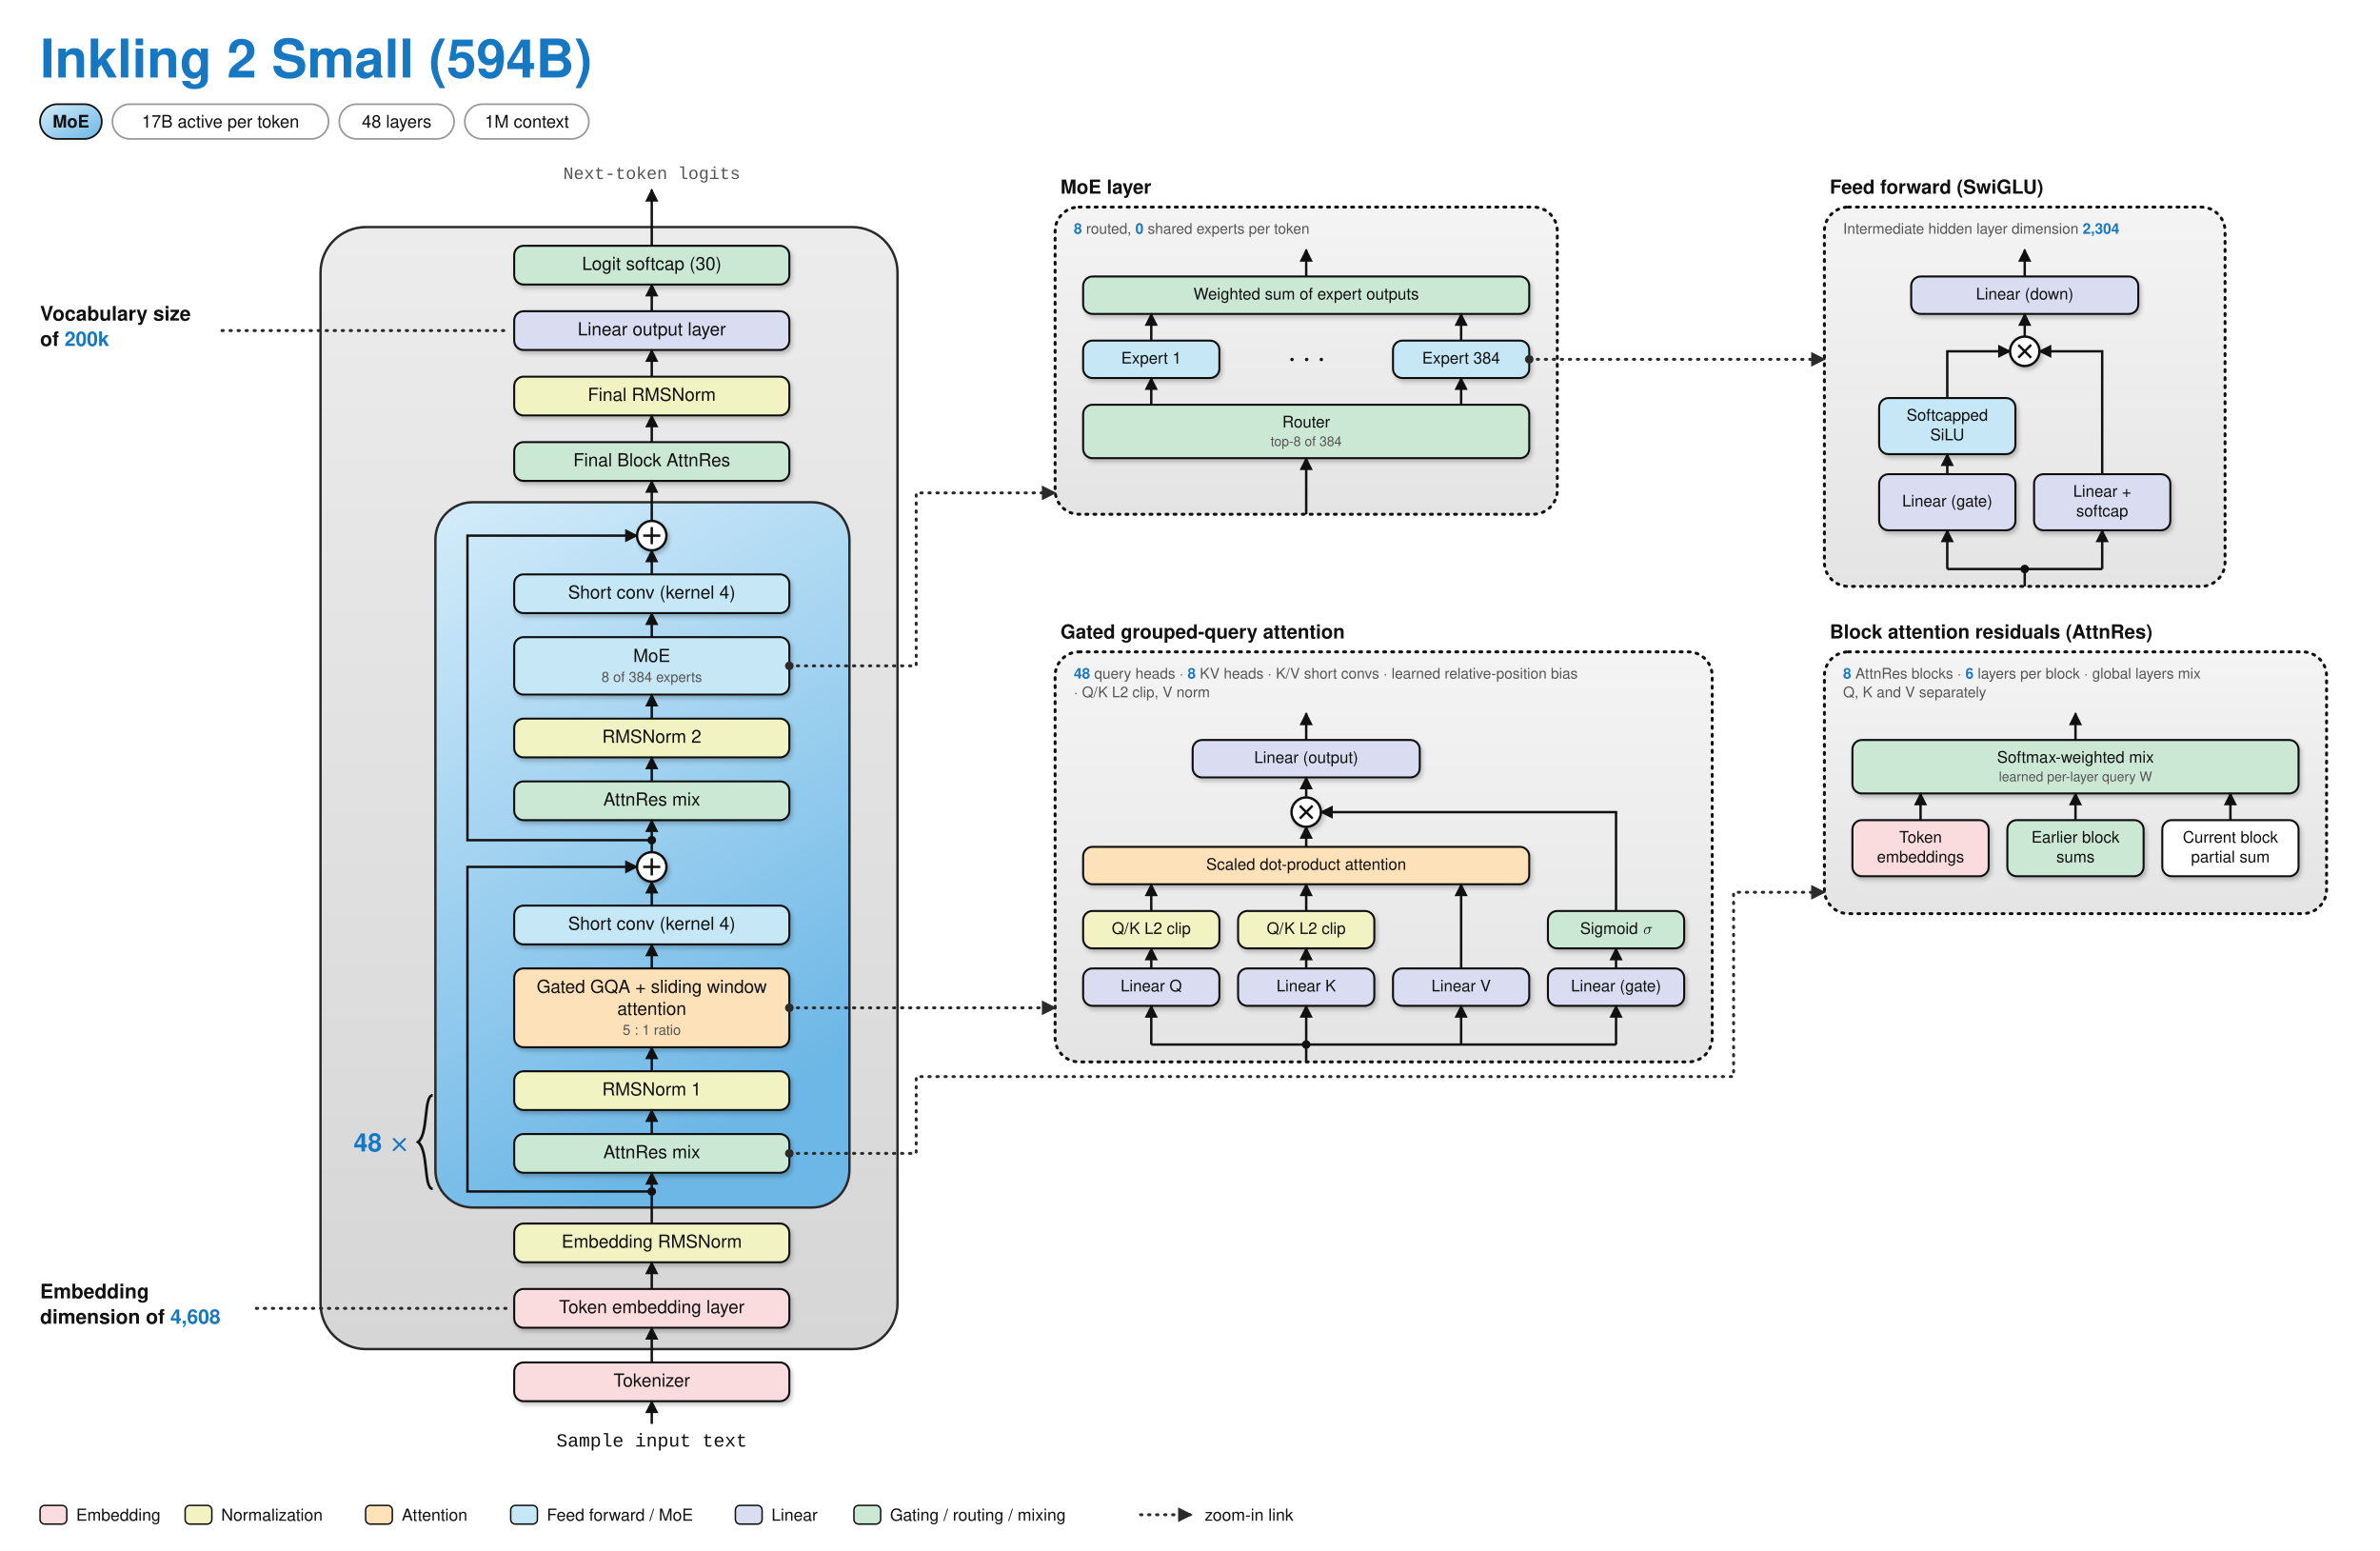
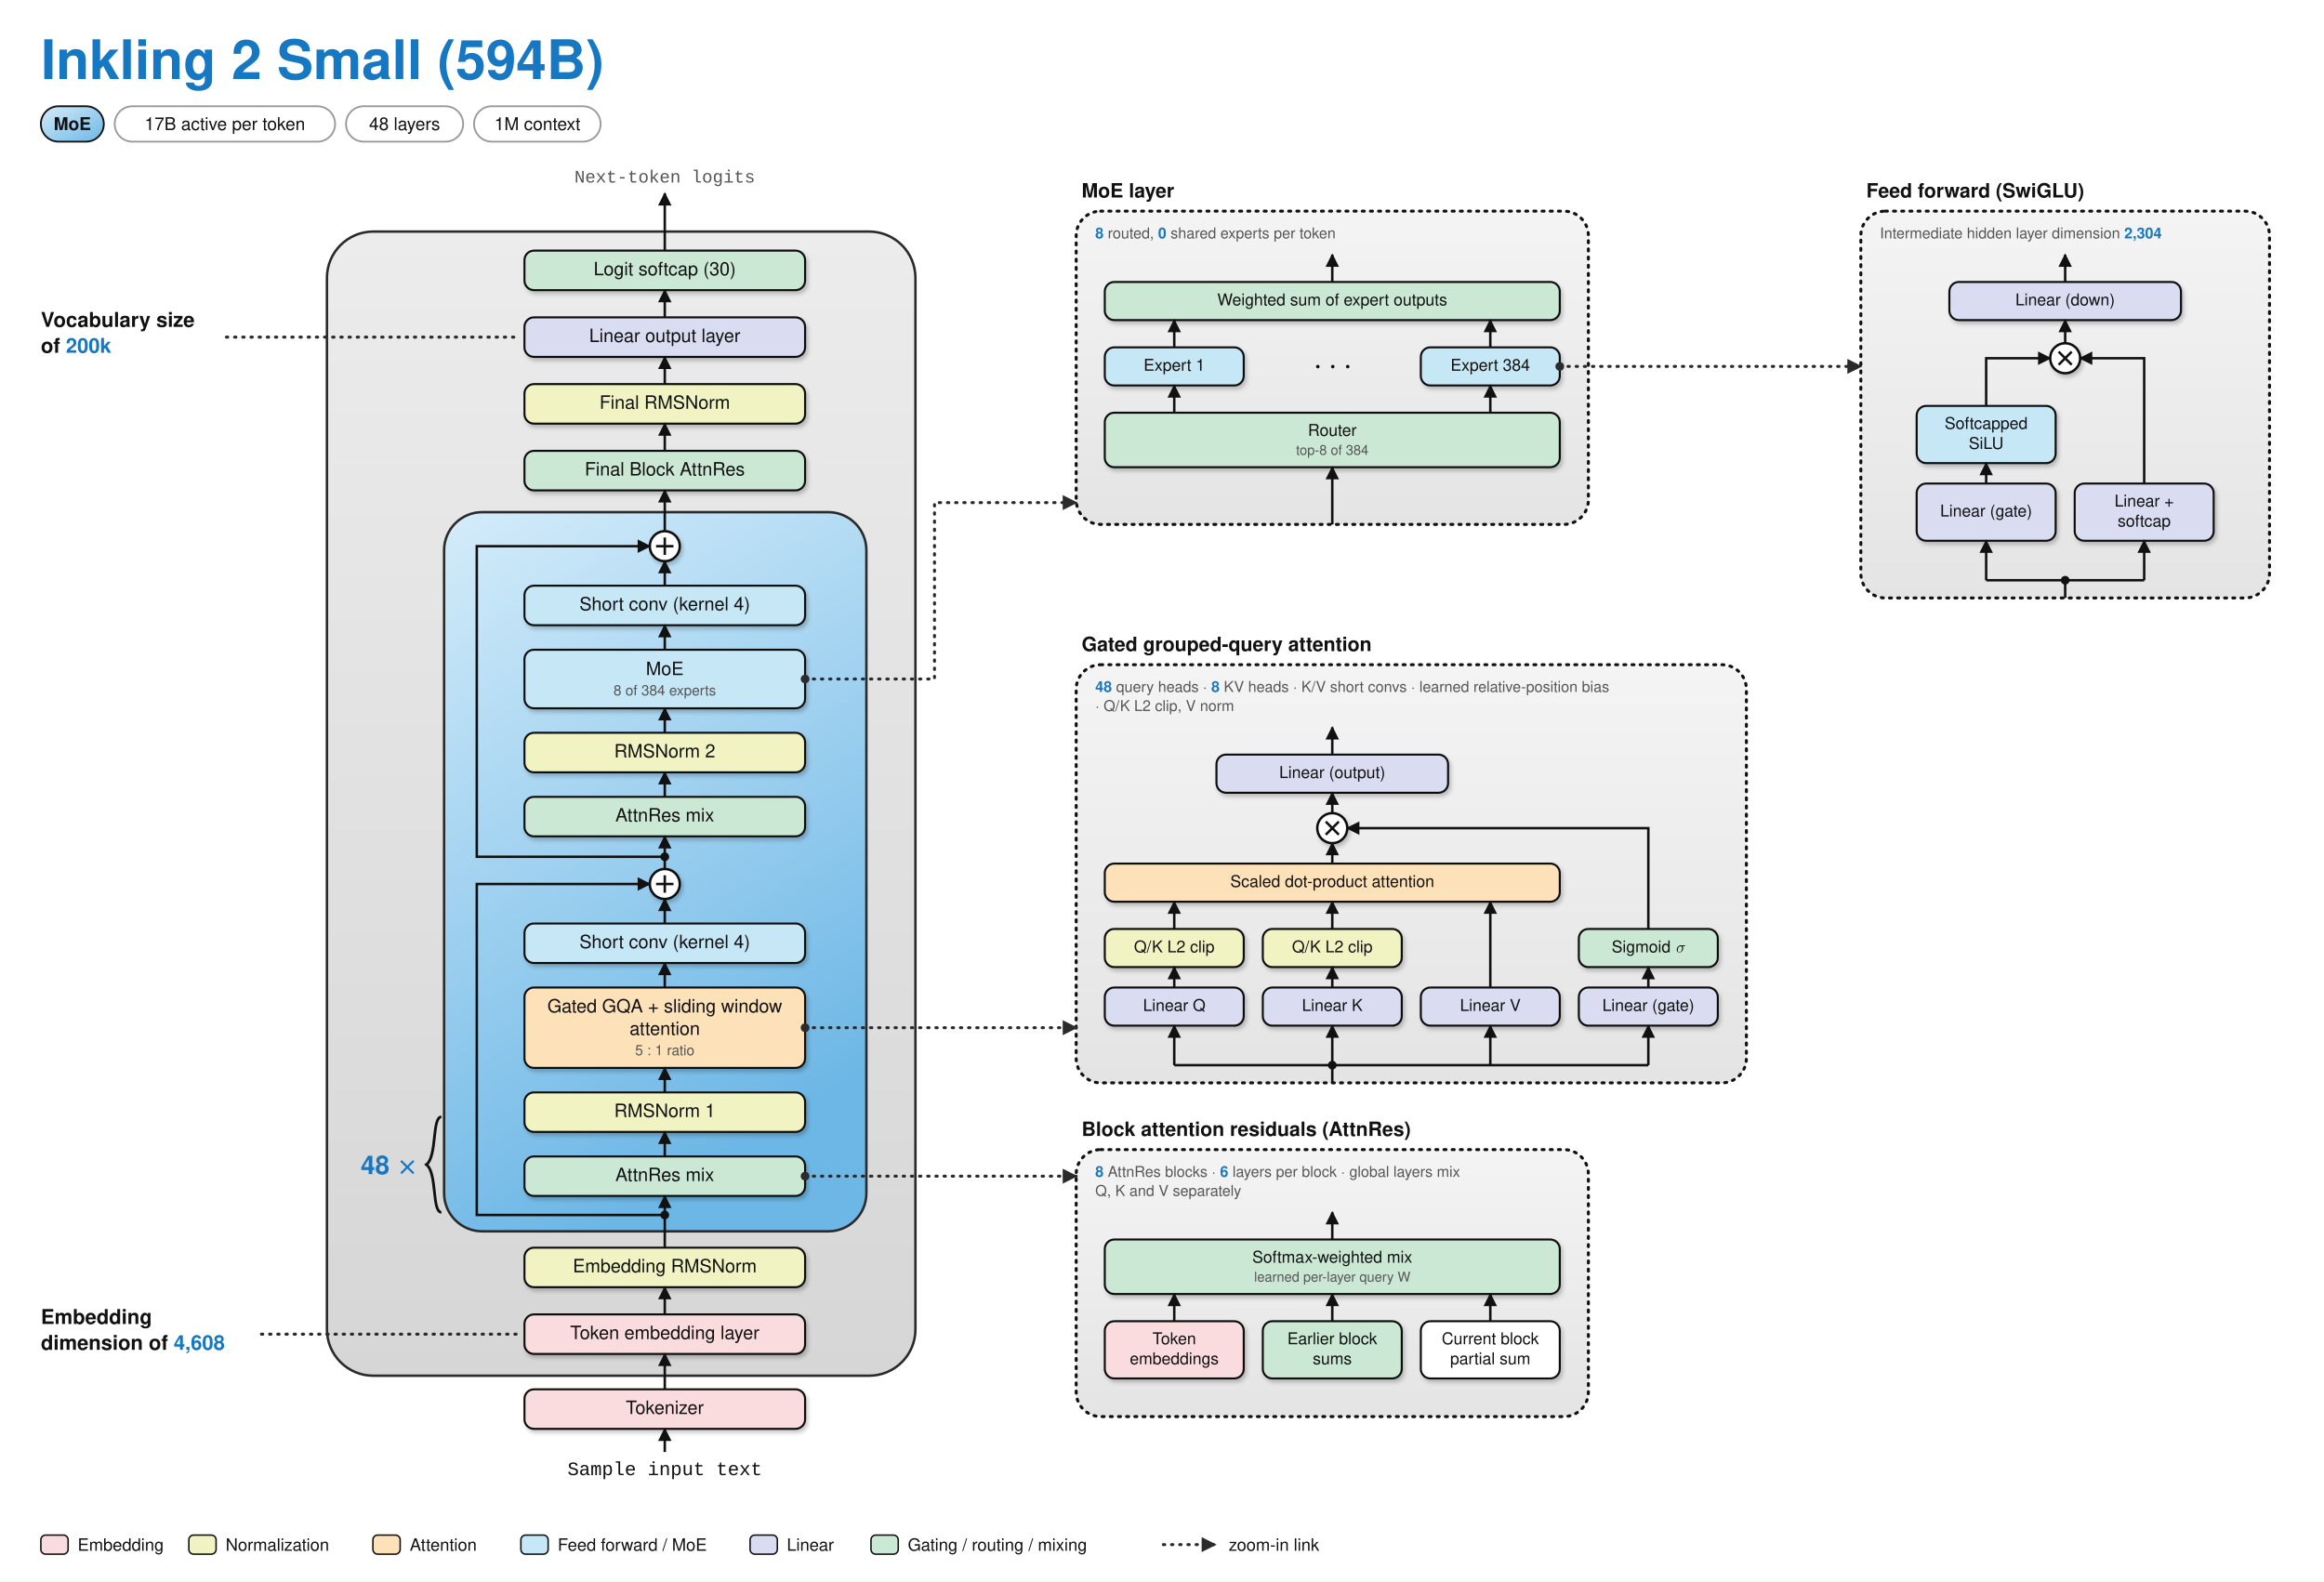
- <svg xmlns="http://www.w3.org/2000/svg" viewBox="0 0 1782 1161" width="1782" height="1161" font-family="'Segoe UI', 'Segoe UI Variable', Helvetica, Arial, sans-serif">
+ <svg xmlns="http://www.w3.org/2000/svg" viewBox="0 0 1706 1161" width="1706" height="1161" font-family="'Segoe UI', 'Segoe UI Variable', Helvetica, Arial, sans-serif">
  <defs>
    <marker id="ar" viewBox="0 0 10 10" refX="9" refY="5" markerWidth="5.5" markerHeight="5.5" orient="auto-start-reverse">
      <path d="M0,0 L10,5 L0,10 z" fill="#111" />
    </marker>
    <marker id="lk" viewBox="0 0 10 10" refX="9" refY="5" markerWidth="5" markerHeight="5" orient="auto-start-reverse">
      <path d="M0,0 L10,5 L0,10 z" fill="#2b2b2b" />
    </marker>
    <filter id="sh" x="-10%" y="-20%" width="130%" height="160%">
      <feDropShadow dx="1.5" dy="2.2" stdDeviation="1.6" flood-color="#000" flood-opacity="0.22" />
    </filter>
    <linearGradient id="bg" x1="0" y1="0" x2="0.35" y2="1">
-       <stop offset="0.00" stop-color="#d4ecfa" />
-       <stop offset="1.00" stop-color="#6db7e6" />
+       <stop offset="0" stop-color="#d4ecfa" />
+       <stop offset="1" stop-color="#6db7e6" />
    </linearGradient>
    <linearGradient id="fg" x1="0" y1="0" x2="0" y2="1">
      <stop offset="0" stop-color="#ececec" />
      <stop offset="1" stop-color="#d6d6d6" />
    </linearGradient>
    <linearGradient id="pg" x1="0" y1="0" x2="0" y2="1">
      <stop offset="0" stop-color="#f4f4f4" />
      <stop offset="1" stop-color="#e4e4e4" />
    </linearGradient>
    <linearGradient id="chipDense" x1="0" y1="0" x2="1" y2="1">
      <stop offset="0" stop-color="#dfe2fa" />
      <stop offset="1" stop-color="#9aa2e8" />
    </linearGradient>
    <linearGradient id="chipMoE" x1="0" y1="0" x2="1" y2="1">
      <stop offset="0" stop-color="#d4ecfa" />
      <stop offset="1" stop-color="#6db7e6" />
    </linearGradient>
    <linearGradient id="chipHybrid" x1="0" y1="0" x2="1" y2="1">
      <stop offset="0" stop-color="#ffe8cc" />
      <stop offset="1" stop-color="#f3a95e" />
    </linearGradient>
    <linearGradient id="chipRecurrent" x1="0" y1="0" x2="1" y2="1">
      <stop offset="0" stop-color="#d6f0de" />
      <stop offset="1" stop-color="#77c690" />
    </linearGradient>
  </defs>
-   <rect width="1782" height="1161" fill="#fff" />
+   <rect width="1706" height="1161" fill="#fff" />
  <rect x="240" y="170.0" width="432" height="840.0" rx="34" fill="url(#fg)" stroke="#2a2a2a" stroke-width="1.8" />
  <rect x="326" y="376.0" width="310" height="528.0" rx="28" fill="url(#bg)" stroke="#2a2a2a" stroke-width="1.8" />
  <path d="M324,820.0 C317,820.0 321,849.0 313,855.0 C321,861.0 317,890.0 324,890.0" fill="none" stroke="#111" stroke-width="2" />
  <rect x="790.0" y="155.0" width="376.0" height="230.0" rx="18" fill="url(#pg)" stroke="#111" stroke-width="2.2" stroke-dasharray="1.5 4.5" stroke-linecap="round" />
  <rect x="1366.0" y="155.0" width="300.0" height="284.0" rx="18" fill="url(#pg)" stroke="#111" stroke-width="2.2" stroke-dasharray="1.5 4.5" stroke-linecap="round" />
  <rect x="790.0" y="488.0" width="492.0" height="307.0" rx="18" fill="url(#pg)" stroke="#111" stroke-width="2.2" stroke-dasharray="1.5 4.5" stroke-linecap="round" />
-   <rect x="1366.0" y="488.0" width="376.0" height="196.0" rx="18" fill="url(#pg)" stroke="#111" stroke-width="2.2" stroke-dasharray="1.5 4.5" stroke-linecap="round" />
+   <rect x="790.0" y="844.0" width="376.0" height="196.0" rx="18" fill="url(#pg)" stroke="#111" stroke-width="2.2" stroke-dasharray="1.5 4.5" stroke-linecap="round" />
  <rect x="385.0" y="1020.0" width="206.0" height="29.0" rx="7" fill="#fadbde" stroke="#111" stroke-width="1.5" filter="url(#sh)" />
  <text x="488.0" y="1038.1" font-family="'Segoe UI', 'Segoe UI Variable', Helvetica, Arial, sans-serif" font-size="13.5" text-anchor="middle" fill="#111">Tokenizer</text>
  <rect x="385.0" y="965.0" width="206.0" height="29.0" rx="7" fill="#fadbde" stroke="#111" stroke-width="1.5" filter="url(#sh)" />
  <text x="488.0" y="983.1" font-family="'Segoe UI', 'Segoe UI Variable', Helvetica, Arial, sans-serif" font-size="13.5" text-anchor="middle" fill="#111">Token embedding layer</text>
  <rect x="385.0" y="916.0" width="206.0" height="29.0" rx="7" fill="#f1f4c2" stroke="#111" stroke-width="1.5" filter="url(#sh)" />
  <text x="488.0" y="934.1" font-family="'Segoe UI', 'Segoe UI Variable', Helvetica, Arial, sans-serif" font-size="13.5" text-anchor="middle" fill="#111">Embedding RMSNorm</text>
  <text x="306.0" y="862.0" font-family="'Segoe UI', 'Segoe UI Variable', Helvetica, Arial, sans-serif" font-size="19" text-anchor="end" font-weight="bold" fill="#1677c2">48 <tspan font-family="KaTeX_Main, 'Latin Modern Math', 'Cambria Math', 'Times New Roman', serif">×</tspan>
  </text>
  <rect x="385.0" y="849.0" width="206.0" height="29.0" rx="7" fill="#cbe8d4" stroke="#111" stroke-width="1.5" filter="url(#sh)" />
  <text x="488.0" y="867.1" font-family="'Segoe UI', 'Segoe UI Variable', Helvetica, Arial, sans-serif" font-size="13.5" text-anchor="middle" fill="#111">AttnRes mix</text>
  <rect x="385.0" y="802.0" width="206.0" height="29.0" rx="7" fill="#f1f4c2" stroke="#111" stroke-width="1.5" filter="url(#sh)" />
  <text x="488.0" y="820.1" font-family="'Segoe UI', 'Segoe UI Variable', Helvetica, Arial, sans-serif" font-size="13.5" text-anchor="middle" fill="#111">RMSNorm 1</text>
  <rect x="385.0" y="725.0" width="206.0" height="59.0" rx="7" fill="#fde1b9" stroke="#111" stroke-width="1.5" filter="url(#sh)" />
  <text x="488.0" y="743.3" font-family="'Segoe UI', 'Segoe UI Variable', Helvetica, Arial, sans-serif" font-size="13.5" text-anchor="middle" fill="#111">Gated GQA + sliding window</text>
  <text x="488.0" y="759.8" font-family="'Segoe UI', 'Segoe UI Variable', Helvetica, Arial, sans-serif" font-size="13.5" text-anchor="middle" fill="#111">attention</text>
  <text x="488.0" y="774.7" font-family="'Segoe UI', 'Segoe UI Variable', Helvetica, Arial, sans-serif" font-size="10.5" text-anchor="middle" fill="#555">5 : 1 ratio</text>
  <rect x="385.0" y="678.0" width="206.0" height="29.0" rx="7" fill="#c5e7f6" stroke="#111" stroke-width="1.5" filter="url(#sh)" />
  <text x="488.0" y="696.1" font-family="'Segoe UI', 'Segoe UI Variable', Helvetica, Arial, sans-serif" font-size="13.5" text-anchor="middle" fill="#111">Short conv (kernel 4)</text>
  <circle cx="488.0" cy="649.0" r="11" fill="#fff" stroke="#111" stroke-width="1.8" filter="url(#sh)" />
  <path d="M481.6,649.0 H494.4 M488.0,642.6 V655.4" stroke="#111" stroke-width="1.8" />
  <rect x="385.0" y="585.0" width="206.0" height="29.0" rx="7" fill="#cbe8d4" stroke="#111" stroke-width="1.5" filter="url(#sh)" />
  <text x="488.0" y="603.1" font-family="'Segoe UI', 'Segoe UI Variable', Helvetica, Arial, sans-serif" font-size="13.5" text-anchor="middle" fill="#111">AttnRes mix</text>
  <rect x="385.0" y="538.0" width="206.0" height="29.0" rx="7" fill="#f1f4c2" stroke="#111" stroke-width="1.5" filter="url(#sh)" />
  <text x="488.0" y="556.1" font-family="'Segoe UI', 'Segoe UI Variable', Helvetica, Arial, sans-serif" font-size="13.5" text-anchor="middle" fill="#111">RMSNorm 2</text>
  <rect x="385.0" y="477.0" width="206.0" height="43.0" rx="7" fill="#c5e7f6" stroke="#111" stroke-width="1.5" filter="url(#sh)" />
  <text x="488.0" y="495.6" font-family="'Segoe UI', 'Segoe UI Variable', Helvetica, Arial, sans-serif" font-size="13.5" text-anchor="middle" fill="#111">MoE</text>
  <text x="488.0" y="510.5" font-family="'Segoe UI', 'Segoe UI Variable', Helvetica, Arial, sans-serif" font-size="10.5" text-anchor="middle" fill="#555">8 of 384 experts</text>
  <rect x="385.0" y="430.0" width="206.0" height="29.0" rx="7" fill="#c5e7f6" stroke="#111" stroke-width="1.5" filter="url(#sh)" />
  <text x="488.0" y="448.1" font-family="'Segoe UI', 'Segoe UI Variable', Helvetica, Arial, sans-serif" font-size="13.5" text-anchor="middle" fill="#111">Short conv (kernel 4)</text>
  <circle cx="488.0" cy="401.0" r="11" fill="#fff" stroke="#111" stroke-width="1.8" filter="url(#sh)" />
  <path d="M481.6,401.0 H494.4 M488.0,394.6 V407.4" stroke="#111" stroke-width="1.8" />
  <rect x="385.0" y="331.0" width="206.0" height="29.0" rx="7" fill="#cbe8d4" stroke="#111" stroke-width="1.5" filter="url(#sh)" />
  <text x="488.0" y="349.1" font-family="'Segoe UI', 'Segoe UI Variable', Helvetica, Arial, sans-serif" font-size="13.5" text-anchor="middle" fill="#111">Final Block AttnRes</text>
  <rect x="385.0" y="282.0" width="206.0" height="29.0" rx="7" fill="#f1f4c2" stroke="#111" stroke-width="1.5" filter="url(#sh)" />
  <text x="488.0" y="300.1" font-family="'Segoe UI', 'Segoe UI Variable', Helvetica, Arial, sans-serif" font-size="13.5" text-anchor="middle" fill="#111">Final RMSNorm</text>
  <rect x="385.0" y="233.0" width="206.0" height="29.0" rx="7" fill="#dadcf1" stroke="#111" stroke-width="1.5" filter="url(#sh)" />
  <text x="488.0" y="251.1" font-family="'Segoe UI', 'Segoe UI Variable', Helvetica, Arial, sans-serif" font-size="13.5" text-anchor="middle" fill="#111">Linear output layer</text>
  <rect x="385.0" y="184.0" width="206.0" height="29.0" rx="7" fill="#cbe8d4" stroke="#111" stroke-width="1.5" filter="url(#sh)" />
  <text x="488.0" y="202.1" font-family="'Segoe UI', 'Segoe UI Variable', Helvetica, Arial, sans-serif" font-size="13.5" text-anchor="middle" fill="#111">Logit softcap (30)</text>
  <text x="488.0" y="1083.0" font-family="Consolas, Menlo, 'Courier New', monospace" font-size="14" text-anchor="middle" fill="#111">Sample input text</text>
  <polyline points="488.0,1066.0 488.0,1049.0" fill="none" stroke="#111" stroke-width="1.8" marker-end="url(#ar)" />
  <polyline points="488.0,1020.0 488.0,994.0" fill="none" stroke="#111" stroke-width="1.8" marker-end="url(#ar)" />
  <polyline points="488.0,965.0 488.0,945.0" fill="none" stroke="#111" stroke-width="1.8" marker-end="url(#ar)" />
  <polyline points="488.0,916.0 488.0,878.0" fill="none" stroke="#111" stroke-width="1.8" marker-end="url(#ar)" />
  <circle cx="488.0" cy="892.0" r="3.2" fill="#111" />
  <polyline points="488.0,892.0 350.0,892.0 350.0,649.0 477.0,649.0" fill="none" stroke="#111" stroke-width="1.8" marker-end="url(#ar)" />
  <polyline points="488.0,849.0 488.0,831.0" fill="none" stroke="#111" stroke-width="1.8" marker-end="url(#ar)" />
  <polyline points="488.0,802.0 488.0,784.0" fill="none" stroke="#111" stroke-width="1.8" marker-end="url(#ar)" />
  <polyline points="488.0,725.0 488.0,707.0" fill="none" stroke="#111" stroke-width="1.8" marker-end="url(#ar)" />
  <polyline points="488.0,678.0 488.0,660.0" fill="none" stroke="#111" stroke-width="1.8" marker-end="url(#ar)" />
  <polyline points="488.0,638.0 488.0,614.0" fill="none" stroke="#111" stroke-width="1.8" marker-end="url(#ar)" />
  <circle cx="488.0" cy="629.0" r="3.2" fill="#111" />
  <polyline points="488.0,629.0 350.0,629.0 350.0,401.0 477.0,401.0" fill="none" stroke="#111" stroke-width="1.8" marker-end="url(#ar)" />
  <polyline points="488.0,585.0 488.0,567.0" fill="none" stroke="#111" stroke-width="1.8" marker-end="url(#ar)" />
  <polyline points="488.0,538.0 488.0,520.0" fill="none" stroke="#111" stroke-width="1.8" marker-end="url(#ar)" />
  <polyline points="488.0,477.0 488.0,459.0" fill="none" stroke="#111" stroke-width="1.8" marker-end="url(#ar)" />
  <polyline points="488.0,430.0 488.0,412.0" fill="none" stroke="#111" stroke-width="1.8" marker-end="url(#ar)" />
  <polyline points="488.0,390.0 488.0,360.0" fill="none" stroke="#111" stroke-width="1.8" marker-end="url(#ar)" />
  <polyline points="488.0,331.0 488.0,311.0" fill="none" stroke="#111" stroke-width="1.8" marker-end="url(#ar)" />
  <polyline points="488.0,282.0 488.0,262.0" fill="none" stroke="#111" stroke-width="1.8" marker-end="url(#ar)" />
  <polyline points="488.0,233.0 488.0,213.0" fill="none" stroke="#111" stroke-width="1.8" marker-end="url(#ar)" />
  <polyline points="488.0,184.0 488.0,142.0" fill="none" stroke="#111" stroke-width="1.8" marker-end="url(#ar)" />
  <text x="488.0" y="134.0" font-family="Consolas, Menlo, 'Courier New', monospace" font-size="13" text-anchor="middle" fill="#555">Next-token logits</text>
  <text x="30.0" y="972.0" font-family="'Segoe UI', 'Segoe UI Variable', Helvetica, Arial, sans-serif" font-size="15" text-anchor="start" font-weight="bold" fill="#111">Embedding</text>
  <text x="30.0" y="991.0" font-family="'Segoe UI', 'Segoe UI Variable', Helvetica, Arial, sans-serif" font-size="15" text-anchor="start" font-weight="bold" fill="#111">dimension of <tspan fill="#1677c2" font-weight="bold">4,608</tspan>
  </text>
  <polyline points="191.9,979.5 381.0,979.5" fill="none" stroke="#2b2b2b" stroke-width="2.2" stroke-dasharray="1 5" stroke-linecap="round" />
  <text x="30.0" y="240.0" font-family="'Segoe UI', 'Segoe UI Variable', Helvetica, Arial, sans-serif" font-size="15" text-anchor="start" font-weight="bold" fill="#111">Vocabulary size</text>
  <text x="30.0" y="259.0" font-family="'Segoe UI', 'Segoe UI Variable', Helvetica, Arial, sans-serif" font-size="15" text-anchor="start" font-weight="bold" fill="#111">of <tspan fill="#1677c2" font-weight="bold">200k</tspan>
  </text>
  <polyline points="166.2,247.5 381.0,247.5" fill="none" stroke="#2b2b2b" stroke-width="2.2" stroke-dasharray="1 5" stroke-linecap="round" />
  <text x="794.0" y="145.0" font-family="'Segoe UI', 'Segoe UI Variable', Helvetica, Arial, sans-serif" font-size="14.5" text-anchor="start" font-weight="bold" fill="#111">MoE layer</text>
  <text x="804.0" y="175.0" font-family="'Segoe UI', 'Segoe UI Variable', Helvetica, Arial, sans-serif" font-size="11" text-anchor="start" fill="#555">
    <tspan fill="#1677c2" font-weight="bold">8</tspan> routed, <tspan fill="#1677c2" font-weight="bold">0</tspan> shared experts per token</text>
  <rect x="811.0" y="207.0" width="334.0" height="28.0" rx="7" fill="#cbe8d4" stroke="#111" stroke-width="1.5" filter="url(#sh)" />
  <text x="978.0" y="224.2" font-family="'Segoe UI', 'Segoe UI Variable', Helvetica, Arial, sans-serif" font-size="12" text-anchor="middle" fill="#111">Weighted sum of expert outputs</text>
  <rect x="811.0" y="255.0" width="102.0" height="28.0" rx="7" fill="#c5e7f6" stroke="#111" stroke-width="1.5" filter="url(#sh)" />
  <text x="862.0" y="272.2" font-family="'Segoe UI', 'Segoe UI Variable', Helvetica, Arial, sans-serif" font-size="12" text-anchor="middle" fill="#111">Expert 1</text>
  <text x="978.0" y="274.0" font-family="KaTeX_Main, 'Latin Modern Math', 'Cambria Math', 'Times New Roman', serif" font-size="18" text-anchor="middle" font-weight="bold" fill="#111">
    <tspan font-family="KaTeX_Main, 'Latin Modern Math', 'Cambria Math', 'Times New Roman', serif">·</tspan>
    <tspan font-family="KaTeX_Main, 'Latin Modern Math', 'Cambria Math', 'Times New Roman', serif">·</tspan>
    <tspan font-family="KaTeX_Main, 'Latin Modern Math', 'Cambria Math', 'Times New Roman', serif">·</tspan>
  </text>
  <rect x="1043.0" y="255.0" width="102.0" height="28.0" rx="7" fill="#c5e7f6" stroke="#111" stroke-width="1.5" filter="url(#sh)" />
  <text x="1094.0" y="272.2" font-family="'Segoe UI', 'Segoe UI Variable', Helvetica, Arial, sans-serif" font-size="12" text-anchor="middle" fill="#111">Expert 384</text>
  <polyline points="862.0,255.0 862.0,235.0" fill="none" stroke="#111" stroke-width="1.8" marker-end="url(#ar)" />
  <polyline points="1094.0,255.0 1094.0,235.0" fill="none" stroke="#111" stroke-width="1.8" marker-end="url(#ar)" />
  <rect x="811.0" y="303.0" width="334.0" height="40.0" rx="7" fill="#cbe8d4" stroke="#111" stroke-width="1.5" filter="url(#sh)" />
  <text x="978.0" y="320.0" font-family="'Segoe UI', 'Segoe UI Variable', Helvetica, Arial, sans-serif" font-size="12" text-anchor="middle" fill="#111">Router</text>
  <text x="978.0" y="333.9" font-family="'Segoe UI', 'Segoe UI Variable', Helvetica, Arial, sans-serif" font-size="10" text-anchor="middle" fill="#555">top-8 of 384</text>
  <polyline points="862.0,303.0 862.0,283.0" fill="none" stroke="#111" stroke-width="1.8" marker-end="url(#ar)" />
  <polyline points="1094.0,303.0 1094.0,283.0" fill="none" stroke="#111" stroke-width="1.8" marker-end="url(#ar)" />
  <polyline points="978.0,385.0 978.0,343.0" fill="none" stroke="#111" stroke-width="1.8" marker-end="url(#ar)" />
  <polyline points="978.0,207.0 978.0,187.0" fill="none" stroke="#111" stroke-width="1.8" marker-end="url(#ar)" />
  <text x="1370.0" y="145.0" font-family="'Segoe UI', 'Segoe UI Variable', Helvetica, Arial, sans-serif" font-size="14.5" text-anchor="start" font-weight="bold" fill="#111">Feed forward (SwiGLU)</text>
  <text x="1380.0" y="175.0" font-family="'Segoe UI', 'Segoe UI Variable', Helvetica, Arial, sans-serif" font-size="11" text-anchor="start" fill="#555">Intermediate hidden layer dimension <tspan fill="#1677c2" font-weight="bold">2,304</tspan>
  </text>
  <rect x="1431.0" y="207.0" width="170.0" height="28.0" rx="7" fill="#dadcf1" stroke="#111" stroke-width="1.5" filter="url(#sh)" />
  <text x="1516.0" y="224.2" font-family="'Segoe UI', 'Segoe UI Variable', Helvetica, Arial, sans-serif" font-size="12" text-anchor="middle" fill="#111">Linear (down)</text>
  <circle cx="1516.0" cy="263.0" r="11" fill="#fff" stroke="#111" stroke-width="1.8" filter="url(#sh)" />
  <path d="M1511.2,258.2 L1520.8,267.8 M1520.8,258.2 L1511.2,267.8" stroke="#111" stroke-width="1.8" />
  <polyline points="1516.0,252.0 1516.0,235.0" fill="none" stroke="#111" stroke-width="1.8" marker-end="url(#ar)" />
  <rect x="1407.0" y="355.0" width="102.0" height="42.0" rx="7" fill="#dadcf1" stroke="#111" stroke-width="1.5" filter="url(#sh)" />
  <text x="1458.0" y="379.2" font-family="'Segoe UI', 'Segoe UI Variable', Helvetica, Arial, sans-serif" font-size="12" text-anchor="middle" fill="#111">Linear (gate)</text>
  <rect x="1407.0" y="298.0" width="102.0" height="42.0" rx="7" fill="#c5e7f6" stroke="#111" stroke-width="1.5" filter="url(#sh)" />
  <text x="1458.0" y="314.9" font-family="'Segoe UI', 'Segoe UI Variable', Helvetica, Arial, sans-serif" font-size="12" text-anchor="middle" fill="#111">Softcapped</text>
  <text x="1458.0" y="329.6" font-family="'Segoe UI', 'Segoe UI Variable', Helvetica, Arial, sans-serif" font-size="12" text-anchor="middle" fill="#111">SiLU</text>
  <polyline points="1458.0,355.0 1458.0,340.0" fill="none" stroke="#111" stroke-width="1.8" marker-end="url(#ar)" />
  <rect x="1523.0" y="355.0" width="102.0" height="42.0" rx="7" fill="#dadcf1" stroke="#111" stroke-width="1.5" filter="url(#sh)" />
  <text x="1574.0" y="371.9" font-family="'Segoe UI', 'Segoe UI Variable', Helvetica, Arial, sans-serif" font-size="12" text-anchor="middle" fill="#111">Linear +</text>
  <text x="1574.0" y="386.6" font-family="'Segoe UI', 'Segoe UI Variable', Helvetica, Arial, sans-serif" font-size="12" text-anchor="middle" fill="#111">softcap</text>
  <polyline points="1458.0,298.0 1458.0,263.0 1505.0,263.0" fill="none" stroke="#111" stroke-width="1.8" marker-end="url(#ar)" />
  <polyline points="1574.0,355.0 1574.0,263.0 1527.0,263.0" fill="none" stroke="#111" stroke-width="1.8" marker-end="url(#ar)" />
  <polyline points="1516.0,439.0 1516.0,426.0" fill="none" stroke="#111" stroke-width="1.8" />
  <polyline points="1458.0,426.0 1574.0,426.0" fill="none" stroke="#111" stroke-width="1.8" />
  <circle cx="1516.0" cy="426.0" r="3.2" fill="#111" />
  <polyline points="1458.0,426.0 1458.0,397.0" fill="none" stroke="#111" stroke-width="1.8" marker-end="url(#ar)" />
  <polyline points="1574.0,426.0 1574.0,397.0" fill="none" stroke="#111" stroke-width="1.8" marker-end="url(#ar)" />
  <polyline points="1516.0,207.0 1516.0,187.0" fill="none" stroke="#111" stroke-width="1.8" marker-end="url(#ar)" />
  <text x="794.0" y="478.0" font-family="'Segoe UI', 'Segoe UI Variable', Helvetica, Arial, sans-serif" font-size="14.5" text-anchor="start" font-weight="bold" fill="#111">Gated grouped-query attention</text>
  <text x="804.0" y="508.0" font-family="'Segoe UI', 'Segoe UI Variable', Helvetica, Arial, sans-serif" font-size="11" text-anchor="start" fill="#555">
    <tspan fill="#1677c2" font-weight="bold">48</tspan> query heads <tspan font-family="KaTeX_Main, 'Latin Modern Math', 'Cambria Math', 'Times New Roman', serif">·</tspan>
    <tspan fill="#1677c2" font-weight="bold">8</tspan> KV heads <tspan font-family="KaTeX_Main, 'Latin Modern Math', 'Cambria Math', 'Times New Roman', serif">·</tspan> K/V short convs <tspan font-family="KaTeX_Main, 'Latin Modern Math', 'Cambria Math', 'Times New Roman', serif">·</tspan> learned relative-position bias</text>
  <text x="804.0" y="522.0" font-family="'Segoe UI', 'Segoe UI Variable', Helvetica, Arial, sans-serif" font-size="11" text-anchor="start" fill="#555">
    <tspan font-family="KaTeX_Main, 'Latin Modern Math', 'Cambria Math', 'Times New Roman', serif">·</tspan> Q/K L2 clip, V norm</text>
  <rect x="893.0" y="554.0" width="170.0" height="28.0" rx="7" fill="#dadcf1" stroke="#111" stroke-width="1.5" filter="url(#sh)" />
  <text x="978.0" y="571.2" font-family="'Segoe UI', 'Segoe UI Variable', Helvetica, Arial, sans-serif" font-size="12" text-anchor="middle" fill="#111">Linear (output)</text>
  <circle cx="978.0" cy="608.0" r="11" fill="#fff" stroke="#111" stroke-width="1.8" filter="url(#sh)" />
  <path d="M973.2,603.2 L982.8,612.8 M982.8,603.2 L973.2,612.8" stroke="#111" stroke-width="1.8" />
  <polyline points="978.0,597.0 978.0,582.0" fill="none" stroke="#111" stroke-width="1.8" marker-end="url(#ar)" />
  <rect x="811.0" y="634.0" width="334.0" height="28.0" rx="7" fill="#fde1b9" stroke="#111" stroke-width="1.5" filter="url(#sh)" />
  <text x="978.0" y="651.2" font-family="'Segoe UI', 'Segoe UI Variable', Helvetica, Arial, sans-serif" font-size="12" text-anchor="middle" fill="#111">Scaled dot-product attention</text>
  <polyline points="978.0,634.0 978.0,619.0" fill="none" stroke="#111" stroke-width="1.8" marker-end="url(#ar)" />
  <rect x="811.0" y="725.0" width="102.0" height="28.0" rx="7" fill="#dadcf1" stroke="#111" stroke-width="1.5" filter="url(#sh)" />
  <text x="862.0" y="742.2" font-family="'Segoe UI', 'Segoe UI Variable', Helvetica, Arial, sans-serif" font-size="12" text-anchor="middle" fill="#111">Linear Q</text>
  <rect x="811.0" y="682.0" width="102.0" height="28.0" rx="7" fill="#f1f4c2" stroke="#111" stroke-width="1.5" filter="url(#sh)" />
  <text x="862.0" y="699.2" font-family="'Segoe UI', 'Segoe UI Variable', Helvetica, Arial, sans-serif" font-size="12" text-anchor="middle" fill="#111">Q/K L2 clip</text>
  <polyline points="862.0,725.0 862.0,710.0" fill="none" stroke="#111" stroke-width="1.8" marker-end="url(#ar)" />
  <rect x="927.0" y="725.0" width="102.0" height="28.0" rx="7" fill="#dadcf1" stroke="#111" stroke-width="1.5" filter="url(#sh)" />
  <text x="978.0" y="742.2" font-family="'Segoe UI', 'Segoe UI Variable', Helvetica, Arial, sans-serif" font-size="12" text-anchor="middle" fill="#111">Linear K</text>
  <rect x="927.0" y="682.0" width="102.0" height="28.0" rx="7" fill="#f1f4c2" stroke="#111" stroke-width="1.5" filter="url(#sh)" />
  <text x="978.0" y="699.2" font-family="'Segoe UI', 'Segoe UI Variable', Helvetica, Arial, sans-serif" font-size="12" text-anchor="middle" fill="#111">Q/K L2 clip</text>
  <polyline points="978.0,725.0 978.0,710.0" fill="none" stroke="#111" stroke-width="1.8" marker-end="url(#ar)" />
  <rect x="1043.0" y="725.0" width="102.0" height="28.0" rx="7" fill="#dadcf1" stroke="#111" stroke-width="1.5" filter="url(#sh)" />
  <text x="1094.0" y="742.2" font-family="'Segoe UI', 'Segoe UI Variable', Helvetica, Arial, sans-serif" font-size="12" text-anchor="middle" fill="#111">Linear V</text>
  <rect x="1159.0" y="725.0" width="102.0" height="28.0" rx="7" fill="#dadcf1" stroke="#111" stroke-width="1.5" filter="url(#sh)" />
  <text x="1210.0" y="742.2" font-family="'Segoe UI', 'Segoe UI Variable', Helvetica, Arial, sans-serif" font-size="12" text-anchor="middle" fill="#111">Linear (gate)</text>
  <rect x="1159.0" y="682.0" width="102.0" height="28.0" rx="7" fill="#cbe8d4" stroke="#111" stroke-width="1.5" filter="url(#sh)" />
  <text x="1210.0" y="699.2" font-family="'Segoe UI', 'Segoe UI Variable', Helvetica, Arial, sans-serif" font-size="12" text-anchor="middle" fill="#111">Sigmoid <tspan font-family="KaTeX_Math, KaTeX_Main, 'Latin Modern Math', 'Cambria Math', serif" font-style="italic">σ</tspan>
  </text>
  <polyline points="1210.0,725.0 1210.0,710.0" fill="none" stroke="#111" stroke-width="1.8" marker-end="url(#ar)" />
  <polyline points="862.0,682.0 862.0,662.0" fill="none" stroke="#111" stroke-width="1.8" marker-end="url(#ar)" />
  <polyline points="978.0,682.0 978.0,662.0" fill="none" stroke="#111" stroke-width="1.8" marker-end="url(#ar)" />
  <polyline points="1094.0,725.0 1094.0,662.0" fill="none" stroke="#111" stroke-width="1.8" marker-end="url(#ar)" />
  <polyline points="1210.0,682.0 1210.0,608.0 989.0,608.0" fill="none" stroke="#111" stroke-width="1.8" marker-end="url(#ar)" />
  <polyline points="978.0,795.0 978.0,782.0" fill="none" stroke="#111" stroke-width="1.8" />
  <polyline points="862.0,782.0 1210.0,782.0" fill="none" stroke="#111" stroke-width="1.8" />
  <circle cx="978.0" cy="782.0" r="3.2" fill="#111" />
  <polyline points="862.0,782.0 862.0,753.0" fill="none" stroke="#111" stroke-width="1.8" marker-end="url(#ar)" />
  <polyline points="978.0,782.0 978.0,753.0" fill="none" stroke="#111" stroke-width="1.8" marker-end="url(#ar)" />
  <polyline points="1094.0,782.0 1094.0,753.0" fill="none" stroke="#111" stroke-width="1.8" marker-end="url(#ar)" />
  <polyline points="1210.0,782.0 1210.0,753.0" fill="none" stroke="#111" stroke-width="1.8" marker-end="url(#ar)" />
  <polyline points="978.0,554.0 978.0,534.0" fill="none" stroke="#111" stroke-width="1.8" marker-end="url(#ar)" />
-   <text x="1370.0" y="478.0" font-family="'Segoe UI', 'Segoe UI Variable', Helvetica, Arial, sans-serif" font-size="14.5" text-anchor="start" font-weight="bold" fill="#111">Block attention residuals (AttnRes)</text>
-   <text x="1380.0" y="508.0" font-family="'Segoe UI', 'Segoe UI Variable', Helvetica, Arial, sans-serif" font-size="11" text-anchor="start" fill="#555">
+   <text x="794.0" y="834.0" font-family="'Segoe UI', 'Segoe UI Variable', Helvetica, Arial, sans-serif" font-size="14.5" text-anchor="start" font-weight="bold" fill="#111">Block attention residuals (AttnRes)</text>
+   <text x="804.0" y="864.0" font-family="'Segoe UI', 'Segoe UI Variable', Helvetica, Arial, sans-serif" font-size="11" text-anchor="start" fill="#555">
    <tspan fill="#1677c2" font-weight="bold">8</tspan> AttnRes blocks <tspan font-family="KaTeX_Main, 'Latin Modern Math', 'Cambria Math', 'Times New Roman', serif">·</tspan>
    <tspan fill="#1677c2" font-weight="bold">6</tspan> layers per block <tspan font-family="KaTeX_Main, 'Latin Modern Math', 'Cambria Math', 'Times New Roman', serif">·</tspan> global layers mix</text>
-   <text x="1380.0" y="522.0" font-family="'Segoe UI', 'Segoe UI Variable', Helvetica, Arial, sans-serif" font-size="11" text-anchor="start" fill="#555">Q, K and V separately</text>
-   <rect x="1387.0" y="554.0" width="334.0" height="40.0" rx="7" fill="#cbe8d4" stroke="#111" stroke-width="1.5" filter="url(#sh)" />
-   <text x="1554.0" y="571.0" font-family="'Segoe UI', 'Segoe UI Variable', Helvetica, Arial, sans-serif" font-size="12" text-anchor="middle" fill="#111">Softmax-weighted mix</text>
-   <text x="1554.0" y="584.9" font-family="'Segoe UI', 'Segoe UI Variable', Helvetica, Arial, sans-serif" font-size="10" text-anchor="middle" fill="#555">learned per-layer query W</text>
-   <rect x="1387.0" y="614.0" width="102.0" height="42.0" rx="7" fill="#fadbde" stroke="#111" stroke-width="1.5" filter="url(#sh)" />
-   <text x="1438.0" y="630.9" font-family="'Segoe UI', 'Segoe UI Variable', Helvetica, Arial, sans-serif" font-size="12" text-anchor="middle" fill="#111">Token</text>
-   <text x="1438.0" y="645.6" font-family="'Segoe UI', 'Segoe UI Variable', Helvetica, Arial, sans-serif" font-size="12" text-anchor="middle" fill="#111">embeddings</text>
-   <rect x="1503.0" y="614.0" width="102.0" height="42.0" rx="7" fill="#cbe8d4" stroke="#111" stroke-width="1.5" filter="url(#sh)" />
-   <text x="1554.0" y="630.9" font-family="'Segoe UI', 'Segoe UI Variable', Helvetica, Arial, sans-serif" font-size="12" text-anchor="middle" fill="#111">Earlier block</text>
-   <text x="1554.0" y="645.6" font-family="'Segoe UI', 'Segoe UI Variable', Helvetica, Arial, sans-serif" font-size="12" text-anchor="middle" fill="#111">sums</text>
-   <rect x="1619.0" y="614.0" width="102.0" height="42.0" rx="7" fill="#ffffff" stroke="#111" stroke-width="1.5" filter="url(#sh)" />
-   <text x="1670.0" y="630.9" font-family="'Segoe UI', 'Segoe UI Variable', Helvetica, Arial, sans-serif" font-size="12" text-anchor="middle" fill="#111">Current block</text>
-   <text x="1670.0" y="645.6" font-family="'Segoe UI', 'Segoe UI Variable', Helvetica, Arial, sans-serif" font-size="12" text-anchor="middle" fill="#111">partial sum</text>
-   <polyline points="1438.0,614.0 1438.0,594.0" fill="none" stroke="#111" stroke-width="1.8" marker-end="url(#ar)" />
-   <polyline points="1554.0,614.0 1554.0,594.0" fill="none" stroke="#111" stroke-width="1.8" marker-end="url(#ar)" />
-   <polyline points="1670.0,614.0 1670.0,594.0" fill="none" stroke="#111" stroke-width="1.8" marker-end="url(#ar)" />
-   <polyline points="1554.0,554.0 1554.0,534.0" fill="none" stroke="#111" stroke-width="1.8" marker-end="url(#ar)" />
+   <text x="804.0" y="878.0" font-family="'Segoe UI', 'Segoe UI Variable', Helvetica, Arial, sans-serif" font-size="11" text-anchor="start" fill="#555">Q, K and V separately</text>
+   <rect x="811.0" y="910.0" width="334.0" height="40.0" rx="7" fill="#cbe8d4" stroke="#111" stroke-width="1.5" filter="url(#sh)" />
+   <text x="978.0" y="927.0" font-family="'Segoe UI', 'Segoe UI Variable', Helvetica, Arial, sans-serif" font-size="12" text-anchor="middle" fill="#111">Softmax-weighted mix</text>
+   <text x="978.0" y="940.9" font-family="'Segoe UI', 'Segoe UI Variable', Helvetica, Arial, sans-serif" font-size="10" text-anchor="middle" fill="#555">learned per-layer query W</text>
+   <rect x="811.0" y="970.0" width="102.0" height="42.0" rx="7" fill="#fadbde" stroke="#111" stroke-width="1.5" filter="url(#sh)" />
+   <text x="862.0" y="986.9" font-family="'Segoe UI', 'Segoe UI Variable', Helvetica, Arial, sans-serif" font-size="12" text-anchor="middle" fill="#111">Token</text>
+   <text x="862.0" y="1001.6" font-family="'Segoe UI', 'Segoe UI Variable', Helvetica, Arial, sans-serif" font-size="12" text-anchor="middle" fill="#111">embeddings</text>
+   <rect x="927.0" y="970.0" width="102.0" height="42.0" rx="7" fill="#cbe8d4" stroke="#111" stroke-width="1.5" filter="url(#sh)" />
+   <text x="978.0" y="986.9" font-family="'Segoe UI', 'Segoe UI Variable', Helvetica, Arial, sans-serif" font-size="12" text-anchor="middle" fill="#111">Earlier block</text>
+   <text x="978.0" y="1001.6" font-family="'Segoe UI', 'Segoe UI Variable', Helvetica, Arial, sans-serif" font-size="12" text-anchor="middle" fill="#111">sums</text>
+   <rect x="1043.0" y="970.0" width="102.0" height="42.0" rx="7" fill="#ffffff" stroke="#111" stroke-width="1.5" filter="url(#sh)" />
+   <text x="1094.0" y="986.9" font-family="'Segoe UI', 'Segoe UI Variable', Helvetica, Arial, sans-serif" font-size="12" text-anchor="middle" fill="#111">Current block</text>
+   <text x="1094.0" y="1001.6" font-family="'Segoe UI', 'Segoe UI Variable', Helvetica, Arial, sans-serif" font-size="12" text-anchor="middle" fill="#111">partial sum</text>
+   <polyline points="862.0,970.0 862.0,950.0" fill="none" stroke="#111" stroke-width="1.8" marker-end="url(#ar)" />
+   <polyline points="978.0,970.0 978.0,950.0" fill="none" stroke="#111" stroke-width="1.8" marker-end="url(#ar)" />
+   <polyline points="1094.0,970.0 1094.0,950.0" fill="none" stroke="#111" stroke-width="1.8" marker-end="url(#ar)" />
+   <polyline points="978.0,910.0 978.0,890.0" fill="none" stroke="#111" stroke-width="1.8" marker-end="url(#ar)" />
  <text x="30.0" y="58.0" font-family="'Segoe UI', 'Segoe UI Variable', Helvetica, Arial, sans-serif" font-size="40" text-anchor="start" font-weight="bold" fill="#1677c2">Inkling 2 Small (594B)</text>
  <rect x="30.0" y="78" width="46.2" height="26" rx="13" fill="url(#chipMoE)" stroke="#111" stroke-width="1.3" />
  <text x="53.1" y="95.5" font-family="'Segoe UI', 'Segoe UI Variable', Helvetica, Arial, sans-serif" font-size="13" text-anchor="middle" font-weight="bold" fill="#111">MoE</text>
  <rect x="84.2" y="78" width="161.8" height="26" rx="13" fill="#fff" stroke="#9a9a9a" stroke-width="1.3" />
  <text x="165.1" y="95.5" font-family="'Segoe UI', 'Segoe UI Variable', Helvetica, Arial, sans-serif" font-size="13" text-anchor="middle" fill="#111">17B active per token</text>
  <rect x="254.0" y="78" width="86.0" height="26" rx="13" fill="#fff" stroke="#9a9a9a" stroke-width="1.3" />
  <text x="297.0" y="95.5" font-family="'Segoe UI', 'Segoe UI Variable', Helvetica, Arial, sans-serif" font-size="13" text-anchor="middle" fill="#111">48 layers</text>
  <rect x="348.0" y="78" width="92.9" height="26" rx="13" fill="#fff" stroke="#9a9a9a" stroke-width="1.3" />
  <text x="394.5" y="95.5" font-family="'Segoe UI', 'Segoe UI Variable', Helvetica, Arial, sans-serif" font-size="13" text-anchor="middle" fill="#111">1M context</text>
  <rect x="30" y="1127" width="20" height="14" rx="3.5" fill="#fadbde" stroke="#111" stroke-width="1.1" />
  <text x="57.0" y="1138.5" font-family="'Segoe UI', 'Segoe UI Variable', Helvetica, Arial, sans-serif" font-size="12.5" text-anchor="start" fill="#111">Embedding</text>
  <rect x="138.625" y="1127" width="20" height="14" rx="3.5" fill="#f1f4c2" stroke="#111" stroke-width="1.1" />
  <text x="165.6" y="1138.5" font-family="'Segoe UI', 'Segoe UI Variable', Helvetica, Arial, sans-serif" font-size="12.5" text-anchor="start" fill="#111">Normalization</text>
  <rect x="273.75" y="1127" width="20" height="14" rx="3.5" fill="#fde1b9" stroke="#111" stroke-width="1.1" />
  <text x="300.8" y="1138.5" font-family="'Segoe UI', 'Segoe UI Variable', Helvetica, Arial, sans-serif" font-size="12.5" text-anchor="start" fill="#111">Attention</text>
  <rect x="382.375" y="1127" width="20" height="14" rx="3.5" fill="#c5e7f6" stroke="#111" stroke-width="1.1" />
  <text x="409.4" y="1138.5" font-family="'Segoe UI', 'Segoe UI Variable', Helvetica, Arial, sans-serif" font-size="12.5" text-anchor="start" fill="#111">Feed forward / MoE</text>
  <rect x="550.625" y="1127" width="20" height="14" rx="3.5" fill="#dadcf1" stroke="#111" stroke-width="1.1" />
  <text x="577.6" y="1138.5" font-family="'Segoe UI', 'Segoe UI Variable', Helvetica, Arial, sans-serif" font-size="12.5" text-anchor="start" fill="#111">Linear</text>
  <rect x="639.375" y="1127" width="20" height="14" rx="3.5" fill="#cbe8d4" stroke="#111" stroke-width="1.1" />
  <text x="666.4" y="1138.5" font-family="'Segoe UI', 'Segoe UI Variable', Helvetica, Arial, sans-serif" font-size="12.5" text-anchor="start" fill="#111">Gating / routing / mixing</text>
  <line x1="854.0" y1="1134" x2="892.0" y2="1134" stroke="#2b2b2b" stroke-width="2.2" stroke-dasharray="1 5" stroke-linecap="round" marker-end="url(#lk)" />
  <text x="902.0" y="1138.5" font-family="'Segoe UI', 'Segoe UI Variable', Helvetica, Arial, sans-serif" font-size="12.5" text-anchor="start" fill="#111">zoom-in link</text>
  <circle cx="591.0" cy="498.5" r="3.2" fill="#2b2b2b" />
  <polyline points="591.0,498.5 686.0,498.5 686.0,369.0 790.0,369.0" fill="none" stroke="#2b2b2b" stroke-width="2.2" stroke-dasharray="1 5" stroke-linecap="round" marker-end="url(#lk)" />
  <circle cx="591.0" cy="754.5" r="3.2" fill="#2b2b2b" />
  <polyline points="591.0,754.5 790.0,754.5" fill="none" stroke="#2b2b2b" stroke-width="2.2" stroke-dasharray="1 5" stroke-linecap="round" marker-end="url(#lk)" />
  <circle cx="591.0" cy="863.5" r="3.2" fill="#2b2b2b" />
-   <polyline points="591.0,863.5 686.0,863.5 686.0,806.0 1298.0,806.0 1298.0,668.0 1366.0,668.0" fill="none" stroke="#2b2b2b" stroke-width="2.2" stroke-dasharray="1 5" stroke-linecap="round" marker-end="url(#lk)" />
+   <polyline points="591.0,863.5 790.0,863.5" fill="none" stroke="#2b2b2b" stroke-width="2.2" stroke-dasharray="1 5" stroke-linecap="round" marker-end="url(#lk)" />
  <circle cx="1145.0" cy="269.0" r="3.2" fill="#2b2b2b" />
  <polyline points="1145.0,269.0 1366.0,269.0" fill="none" stroke="#2b2b2b" stroke-width="2.2" stroke-dasharray="1 5" stroke-linecap="round" marker-end="url(#lk)" />
</svg>
